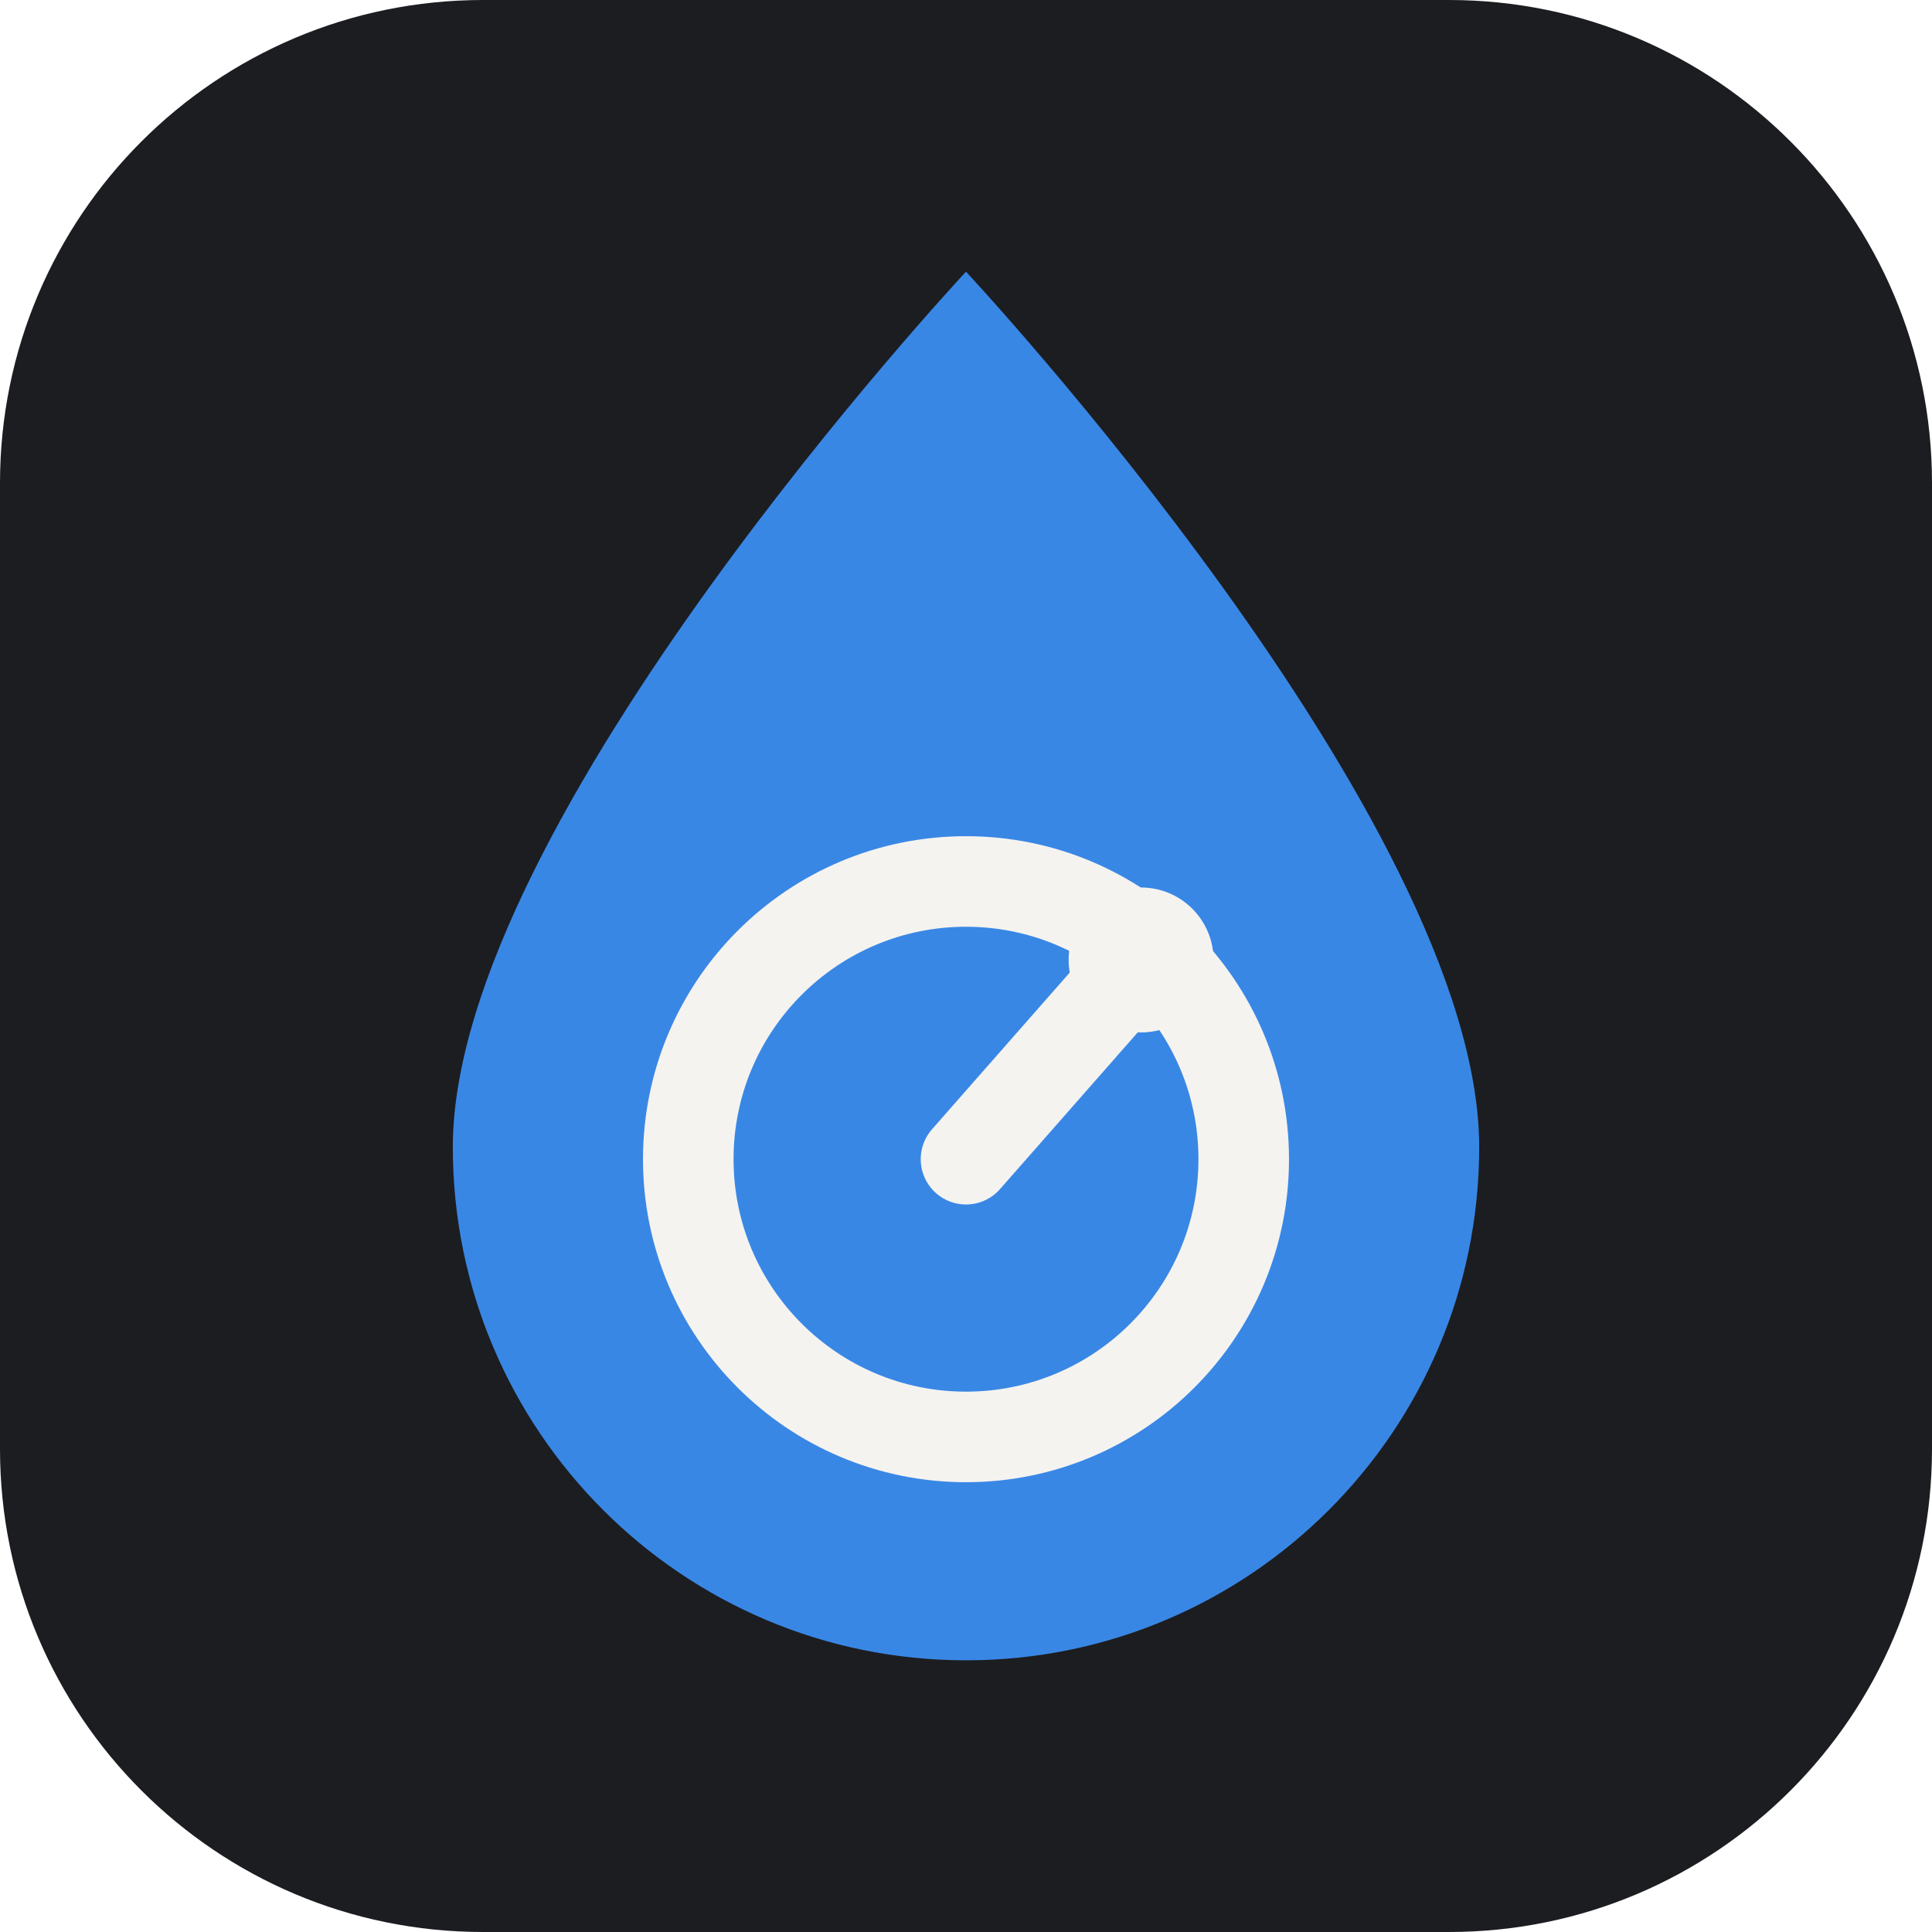
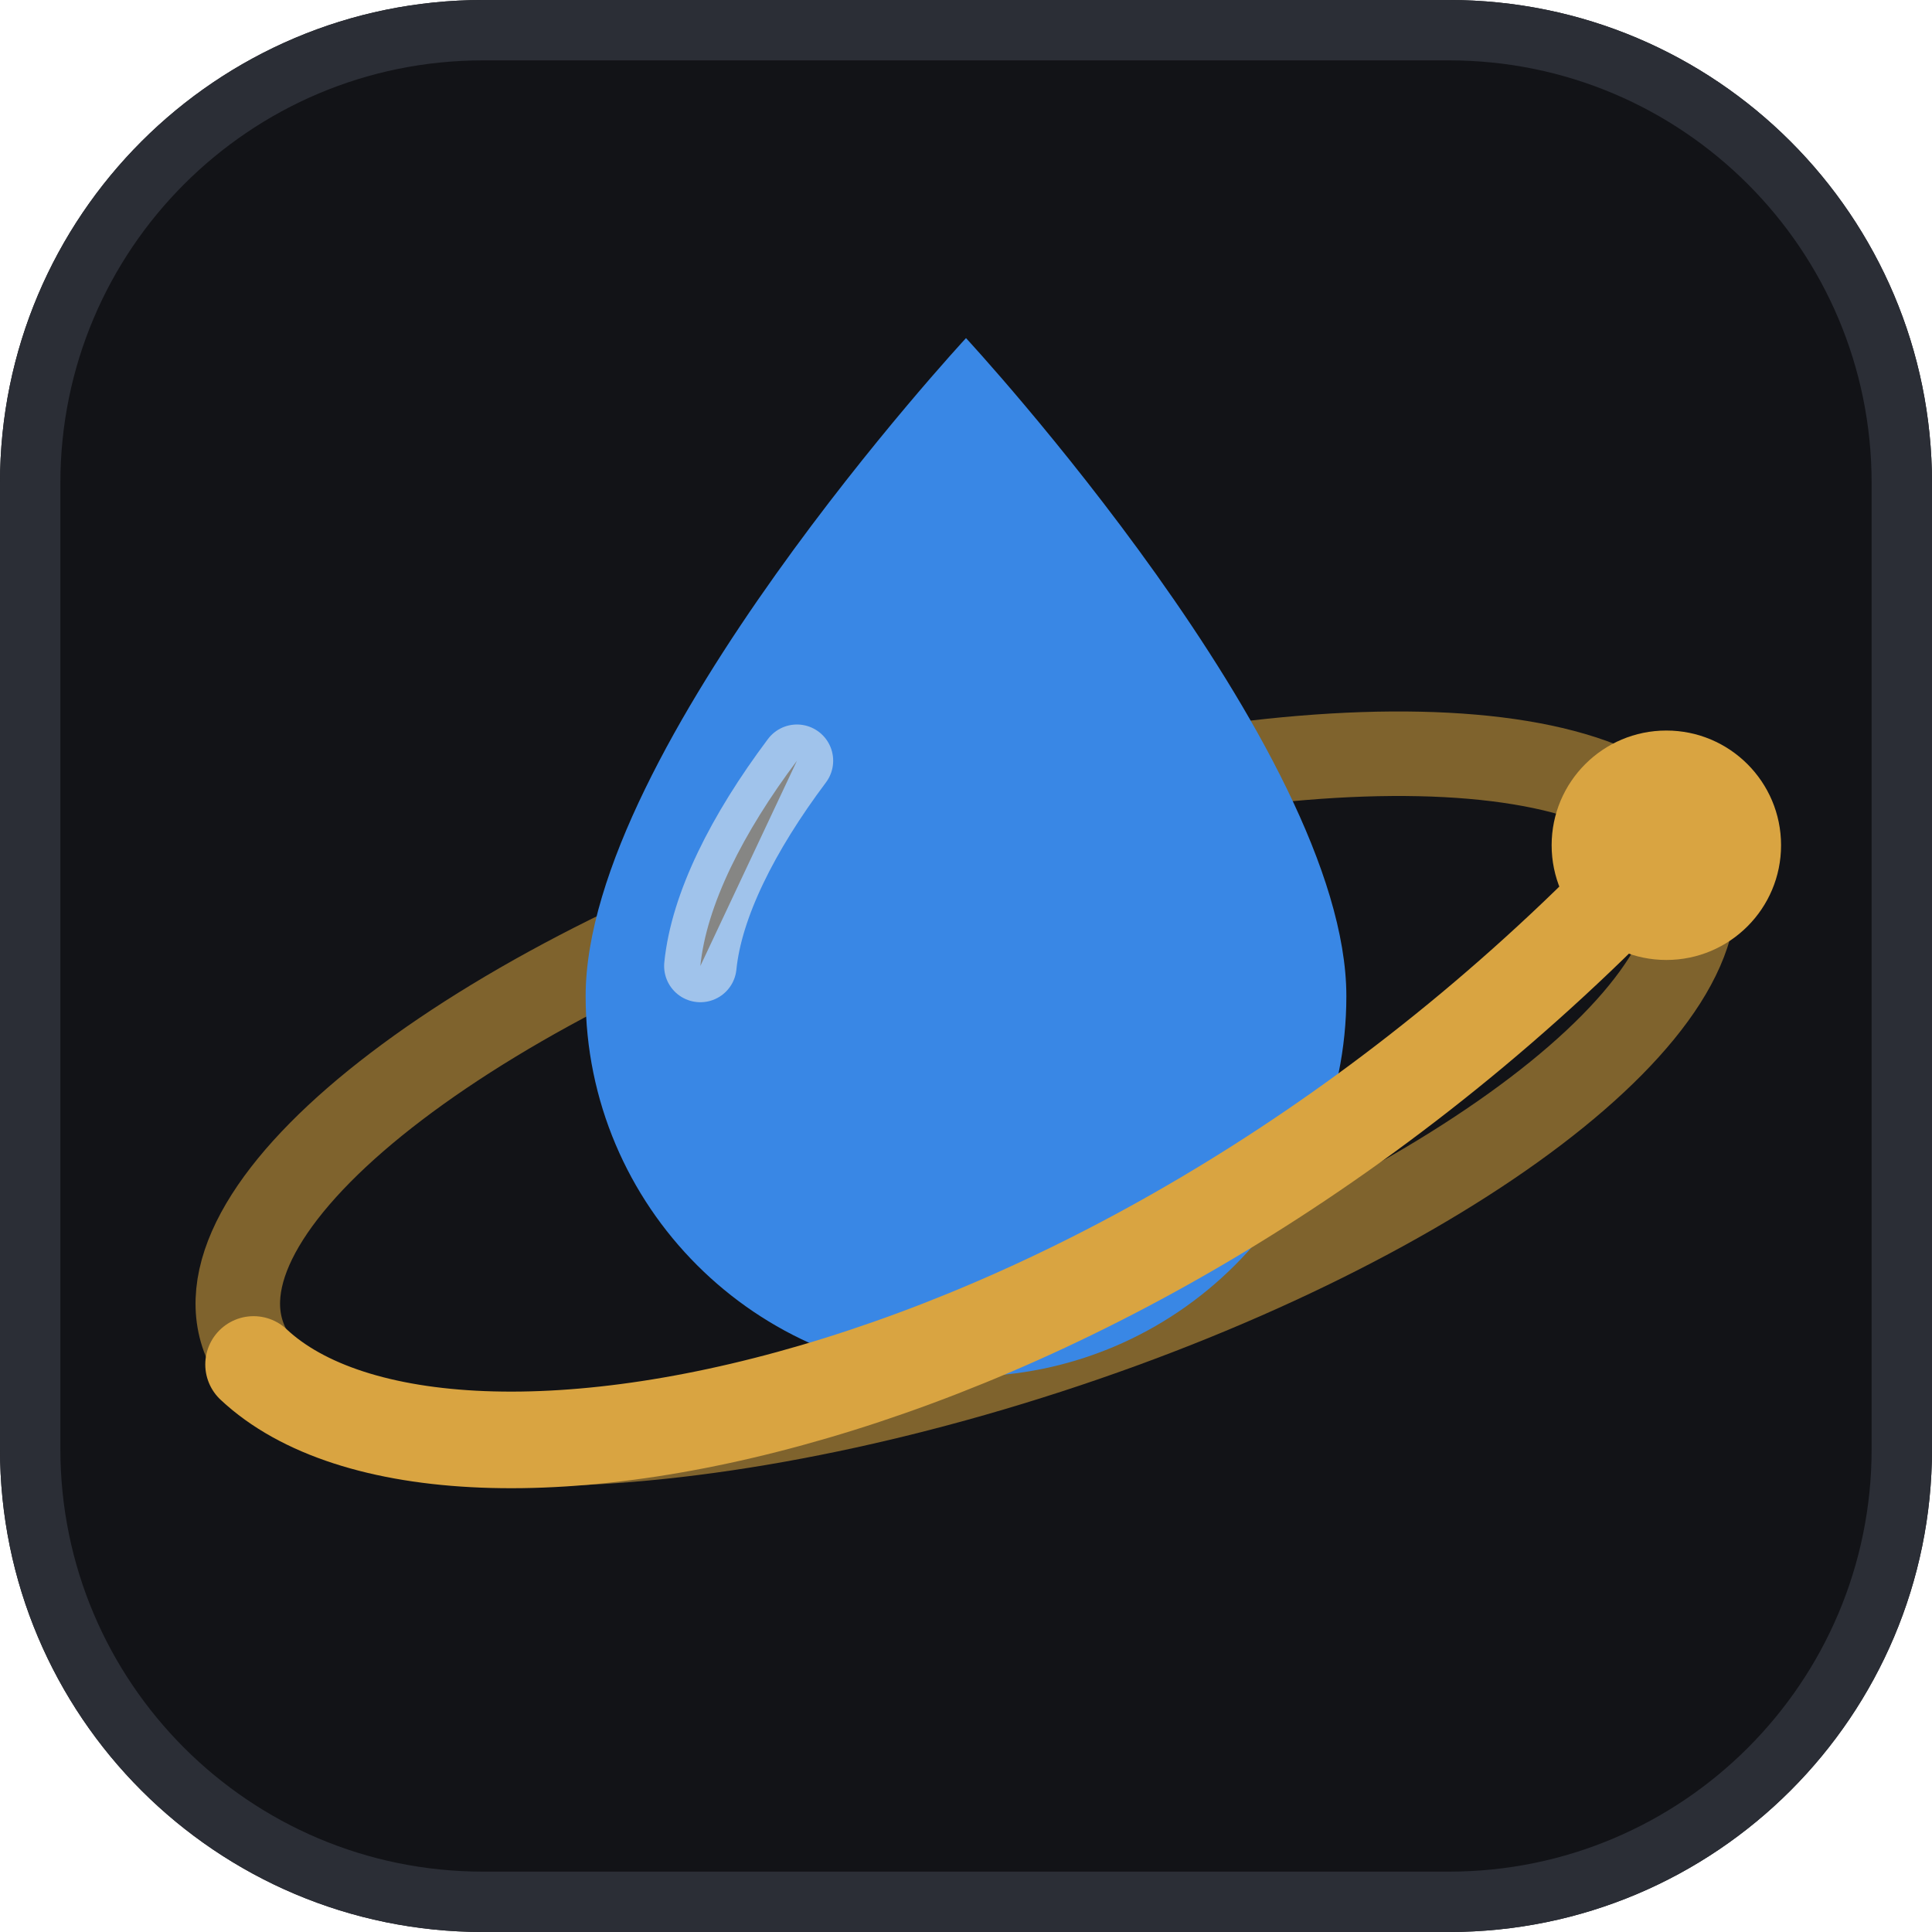
<svg xmlns="http://www.w3.org/2000/svg" viewBox="0 0 32 32">
-   <rect width="32" height="32" rx="8" fill="#1c1d21" />
-   <path d="M16 4.5C16 4.5 7.5 13.6 7.5 19a8.5 8.5 0 0 0 17 0C24.5 13.6 16 4.5 16 4.5Z" fill="#3987e5" />
-   <circle cx="16" cy="19.2" r="4.6" fill="none" stroke="#f4f3f0" stroke-width="1.5" />
-   <path d="M16 19.2l2.9-3.3" stroke="#f4f3f0" stroke-width="1.5" stroke-linecap="round" />
-   <circle cx="18.9" cy="15.9" r="1.2" fill="#f4f3f0" />
+   <rect width="32" height="32" rx="8" fill="#121317" />
+   <rect x=".5" y=".5" width="31" height="31" rx="7.5" fill="none" stroke="#2b2e36" />
+   <ellipse cx="16" cy="18.2" rx="12.6" ry="4.4" transform="rotate(-18 16 18.2)" fill="none" stroke="#d9a441" stroke-width="1.4" stroke-opacity=".55" />
+   <path d="M16 5.6c0 0-6.3 6.8-6.3 10.9a6.3 6.3 0 0 0 12.6 0c0-4.1-6.3-10.9-6.3-10.9z" fill="#3987e5" />
+   <path d="M4.2 22.6C7.4 25.6 19 23.4 27.8 13.8" fill="none" stroke="#d9a441" stroke-width="1.6" stroke-linecap="round" />
+   <circle cx="27.6" cy="14" r="1.9" fill="#d9a441" />
+   <path d="M13.2 12.6c-.9 1.2-1.5 2.4-1.6 3.4" stroke="#f4f3f0" stroke-opacity=".55" stroke-width="1.2" stroke-linecap="round" />
</svg>
